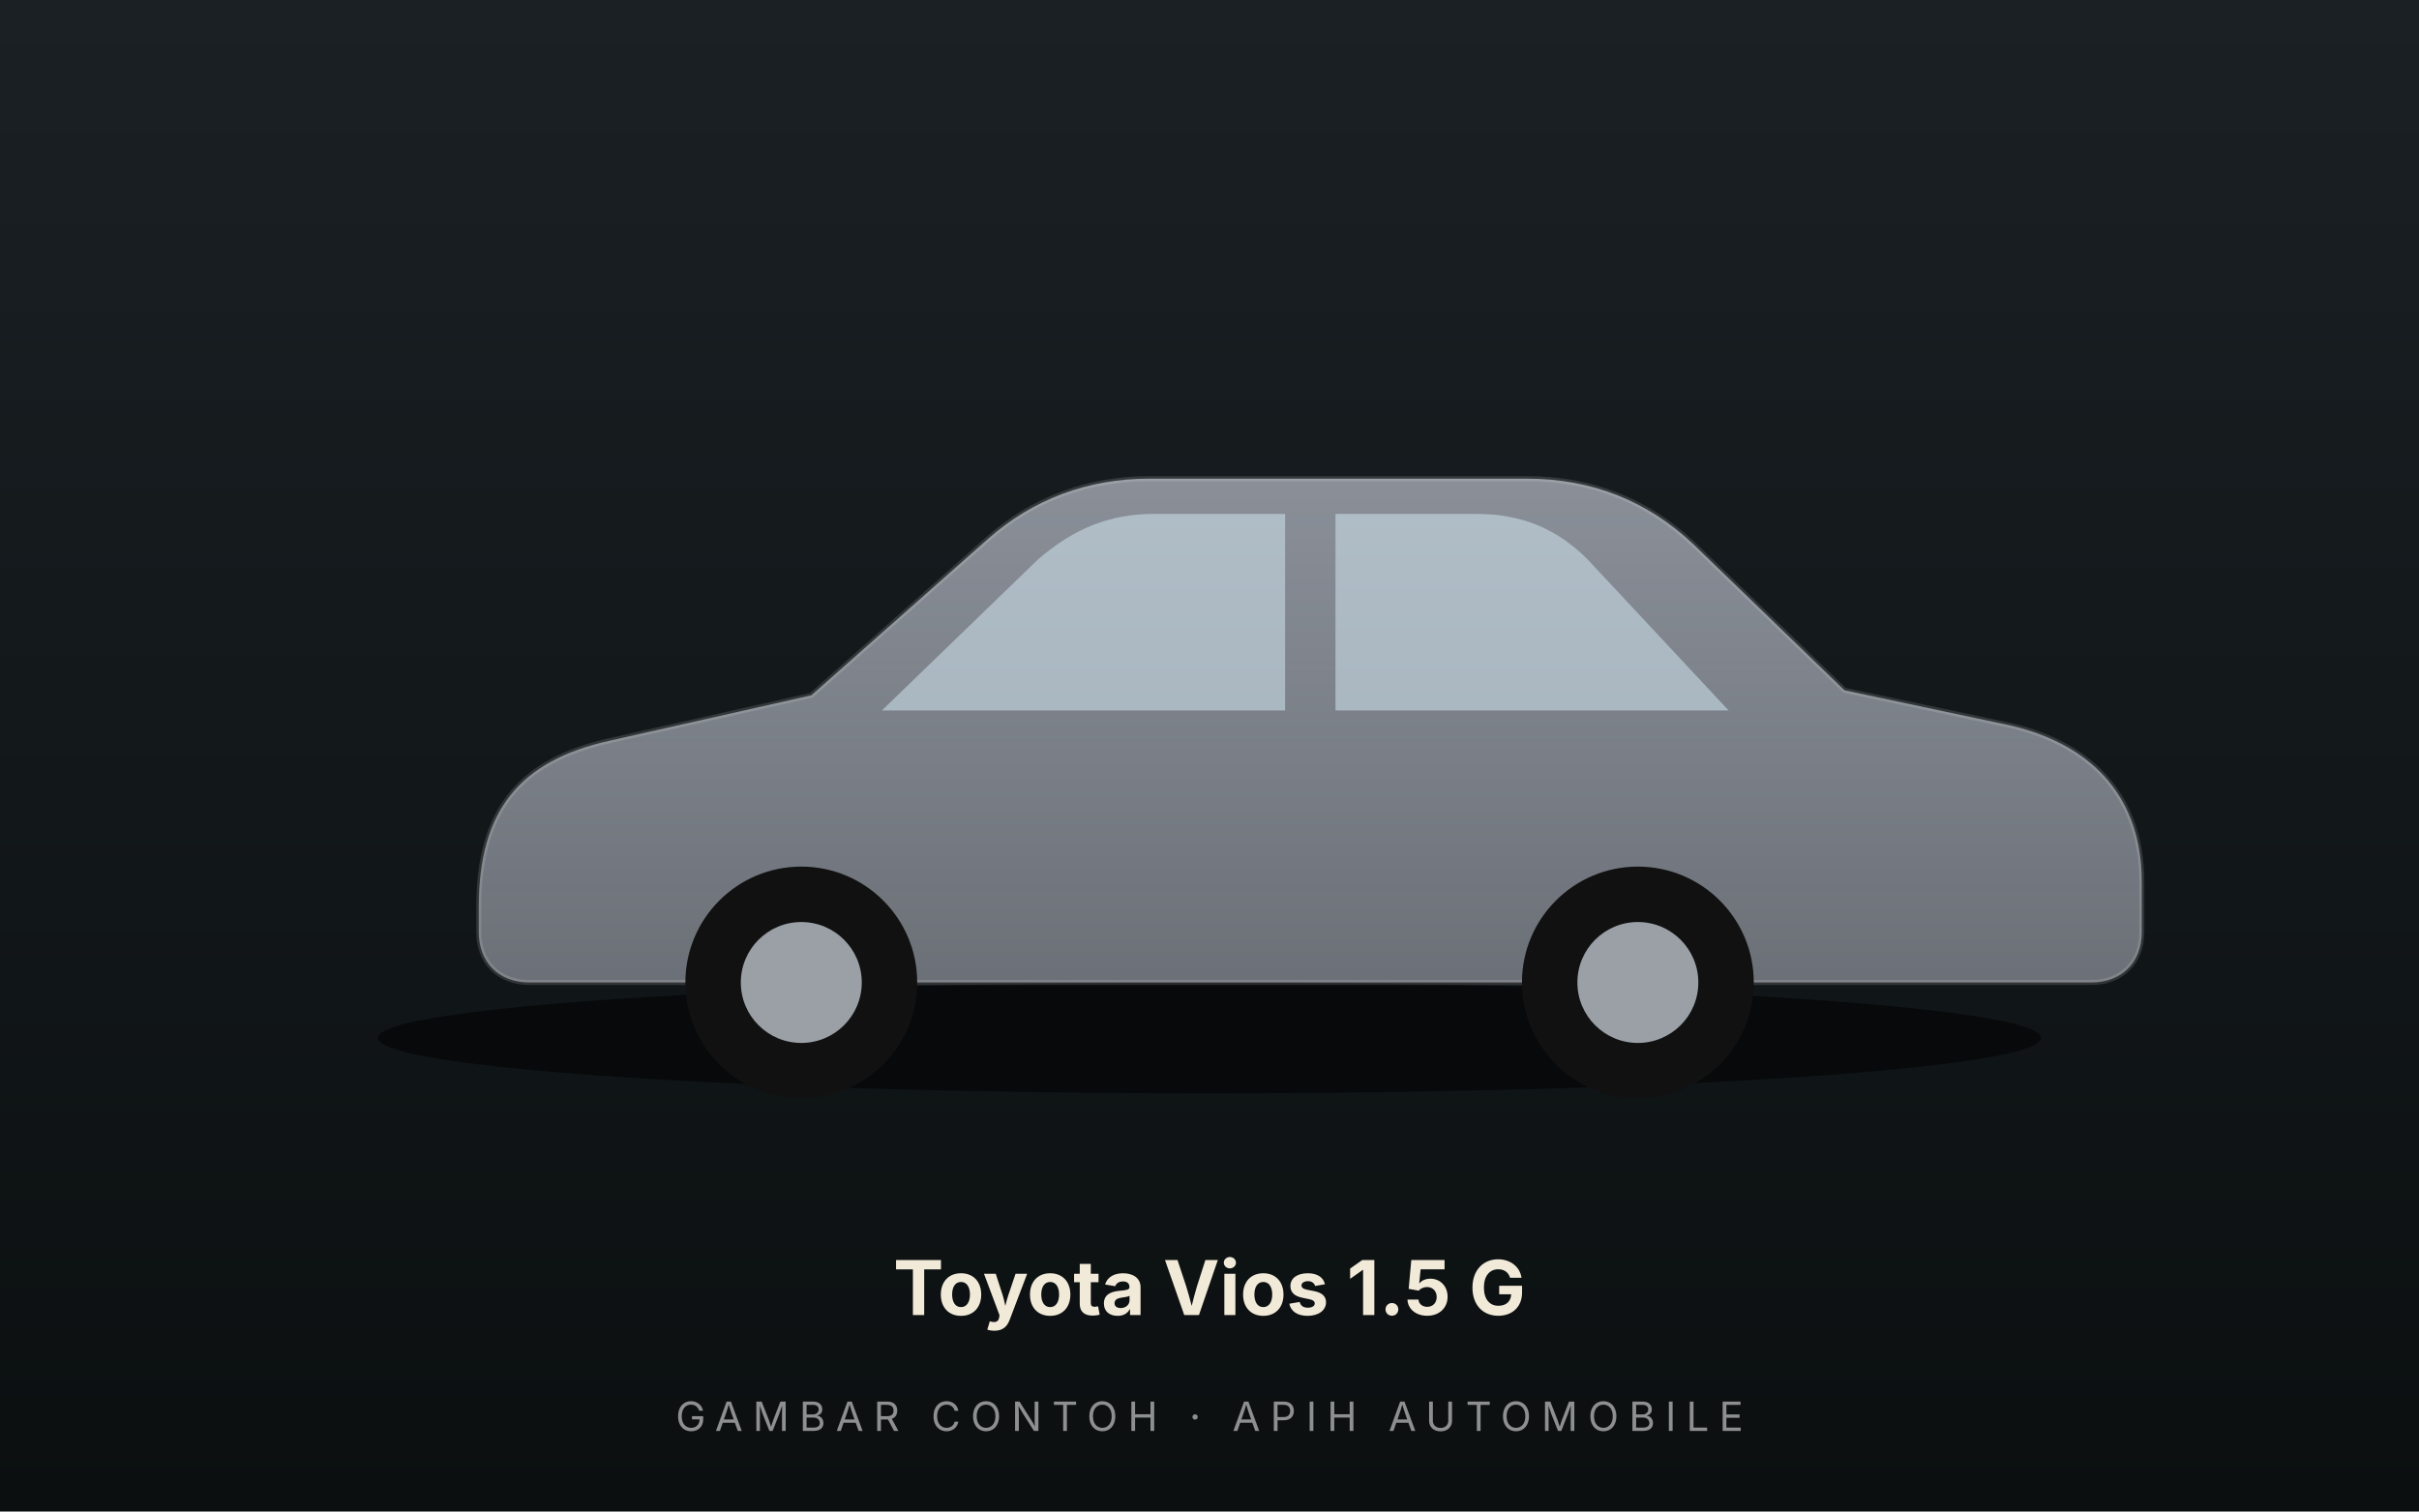
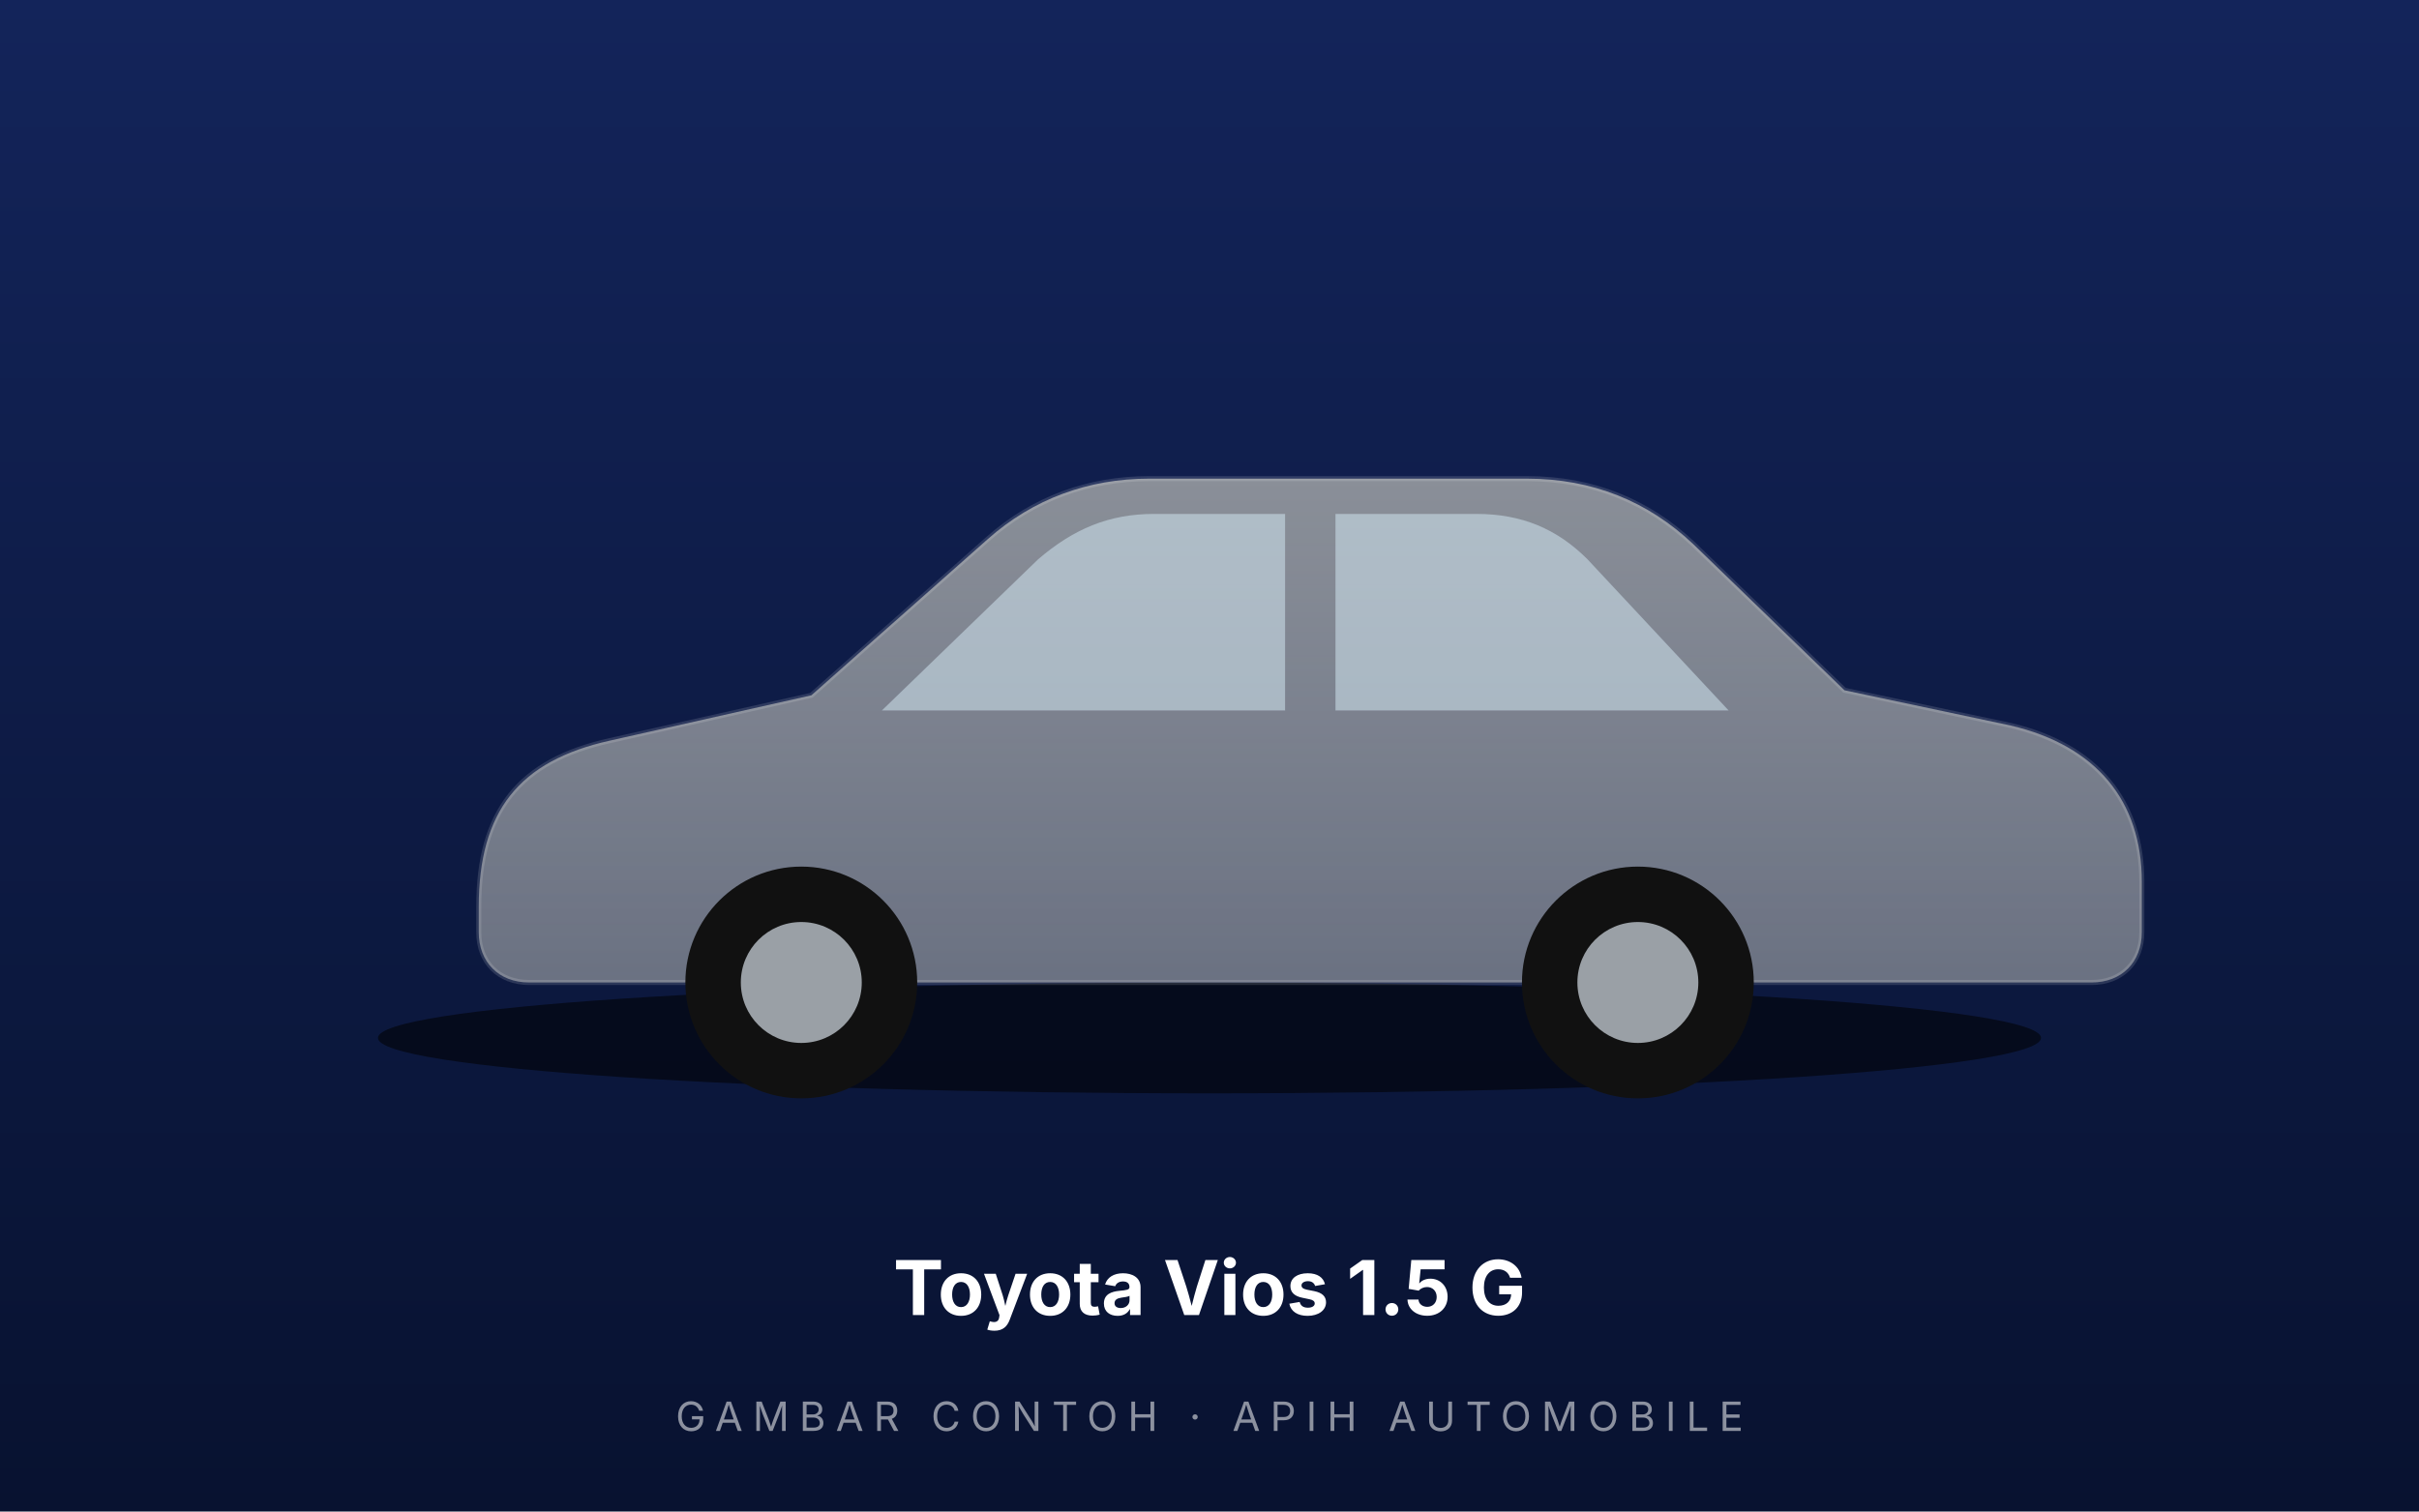
<svg xmlns="http://www.w3.org/2000/svg" viewBox="0 0 960 600">
  <defs>
    <linearGradient id="g" x1="0" y1="0" x2="0" y2="1">
-       <stop offset="0" stop-color="#1a2024" />
-       <stop offset="1" stop-color="#0b0f10" />
+       <stop offset="0" stop-color="#13245a" />
+       <stop offset="1" stop-color="#081230" />
    </linearGradient>
    <linearGradient id="c" x1="0" y1="0" x2="0" y2="1">
      <stop offset="0" stop-color="#8a8f98" stop-opacity="1" />
      <stop offset="1" stop-color="#8a8f98" stop-opacity=".75" />
    </linearGradient>
  </defs>
  <rect width="960" height="600" fill="url(#g)" />
  <ellipse cx="480" cy="412" rx="330" ry="22" fill="#000" opacity=".55" />
  <path transform="translate(0,-40)" d="M190 400c0-38 16-58 52-66l80-18 70-62c18-16 40-24 64-24h150c26 0 48 9 66 26l60 58 66 14c34 8 52 30 52 62v20c0 12-8 20-20 20H210c-12 0-20-8-20-20z" fill="url(#c)" stroke="#ffffff22" stroke-width="2" />
  <path transform="translate(0,-40)" d="M412 262c14-12 28-18 46-18h52v78H350zM530 244h56c18 0 32 6 44 18l56 60H530z" fill="#cfe3ef" opacity=".55" />
  <circle cx="318" cy="390" r="46" fill="#111" />
  <circle cx="318" cy="390" r="24" fill="#9aa0a6" />
  <circle cx="650" cy="390" r="46" fill="#111" />
  <circle cx="650" cy="390" r="24" fill="#9aa0a6" />
-   <text x="480" y="522" text-anchor="middle" font-family="Inter,Arial,sans-serif" font-size="30" font-weight="700" fill="#f2ead8">Toyota Vios 1.5 G</text>
-   <text x="480" y="80" text-anchor="middle" font-family="Inter,Arial,sans-serif" font-size="22" fill="#d6aa54" />
+   <text x="480" y="522" text-anchor="middle" font-family="Inter,Arial,sans-serif" font-size="30" font-weight="700" fill="#ffffff">Toyota Vios 1.5 G</text>
+   <text x="480" y="80" text-anchor="middle" font-family="Inter,Arial,sans-serif" font-size="22" fill="#ffc61a" />
  <text x="480" y="568" text-anchor="middle" font-family="Inter,Arial,sans-serif" font-size="16" letter-spacing="4" fill="#ffffff88">GAMBAR CONTOH · APIH AUTOMOBILE</text>
</svg>
